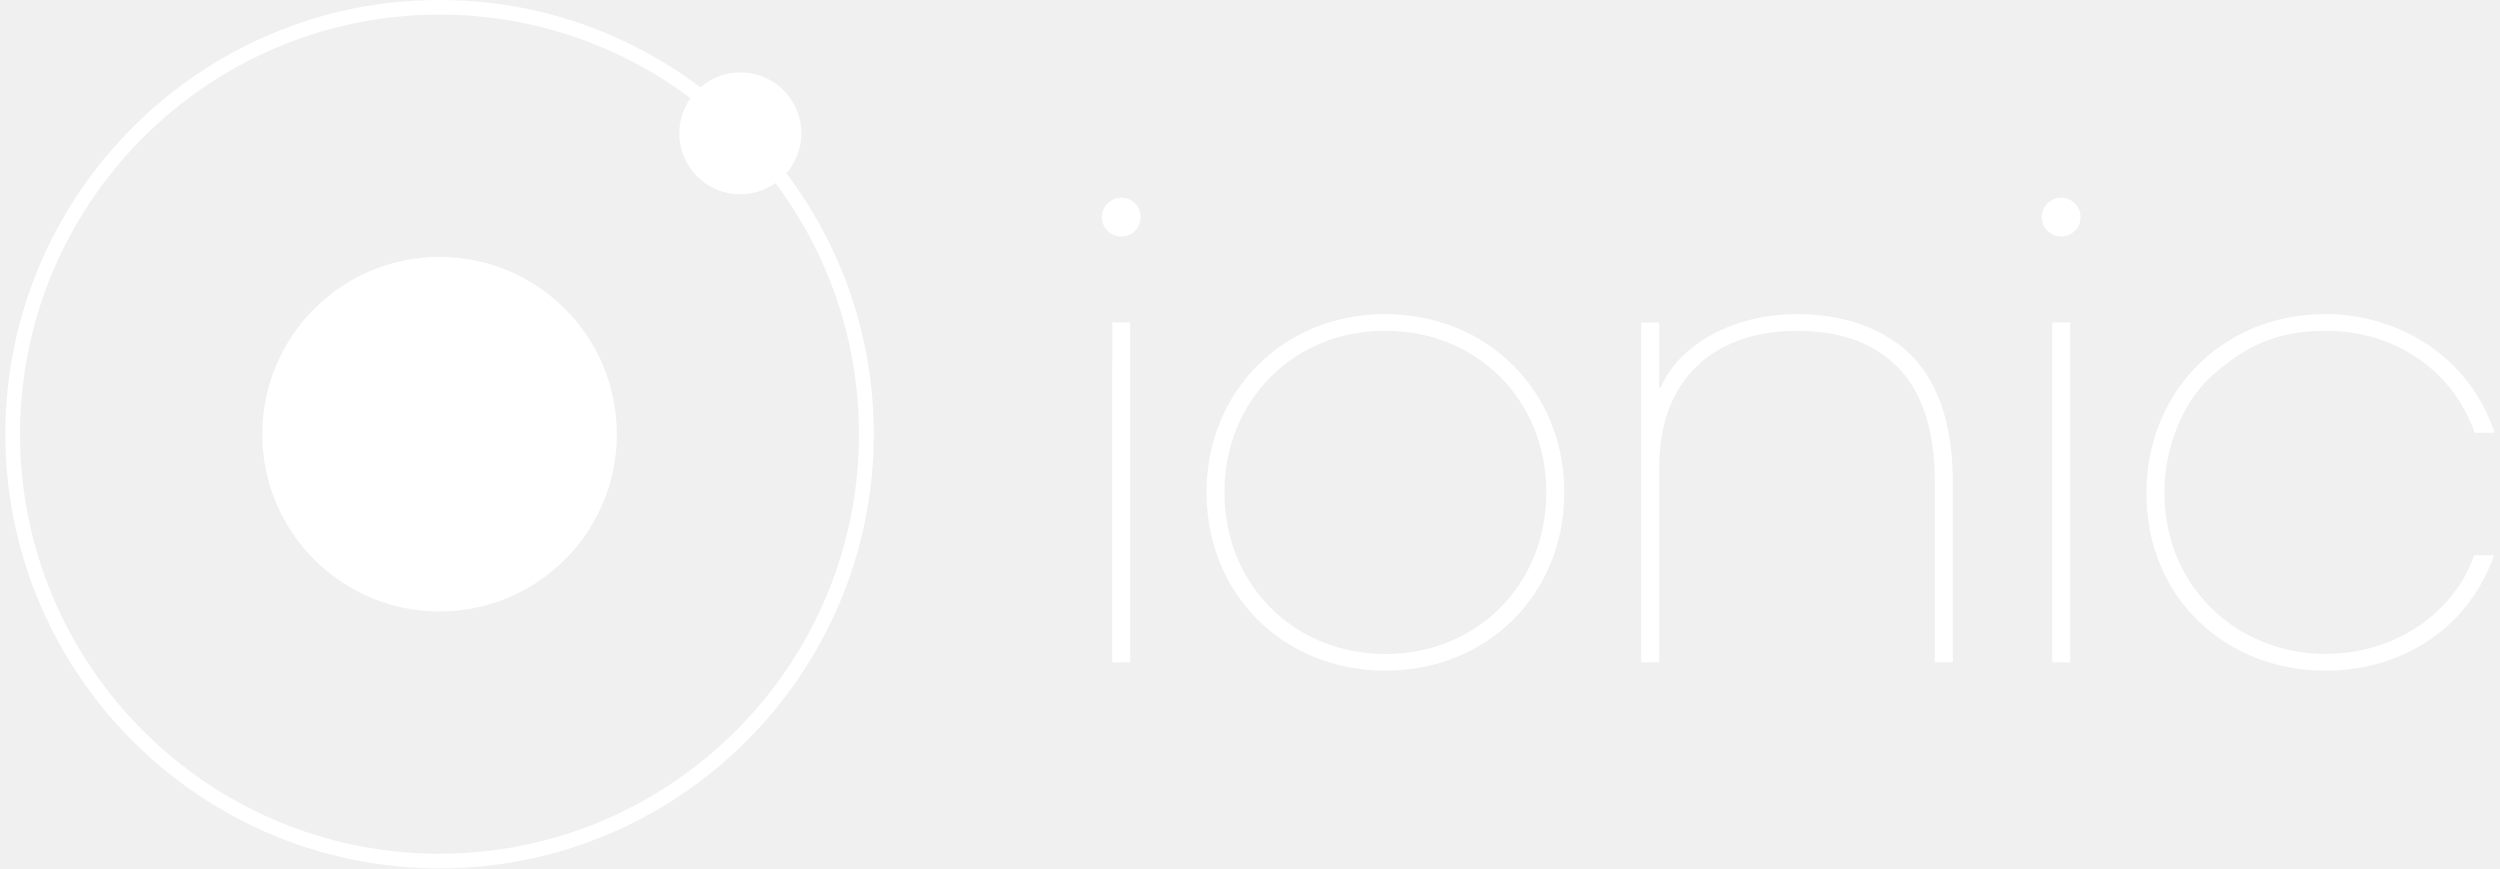
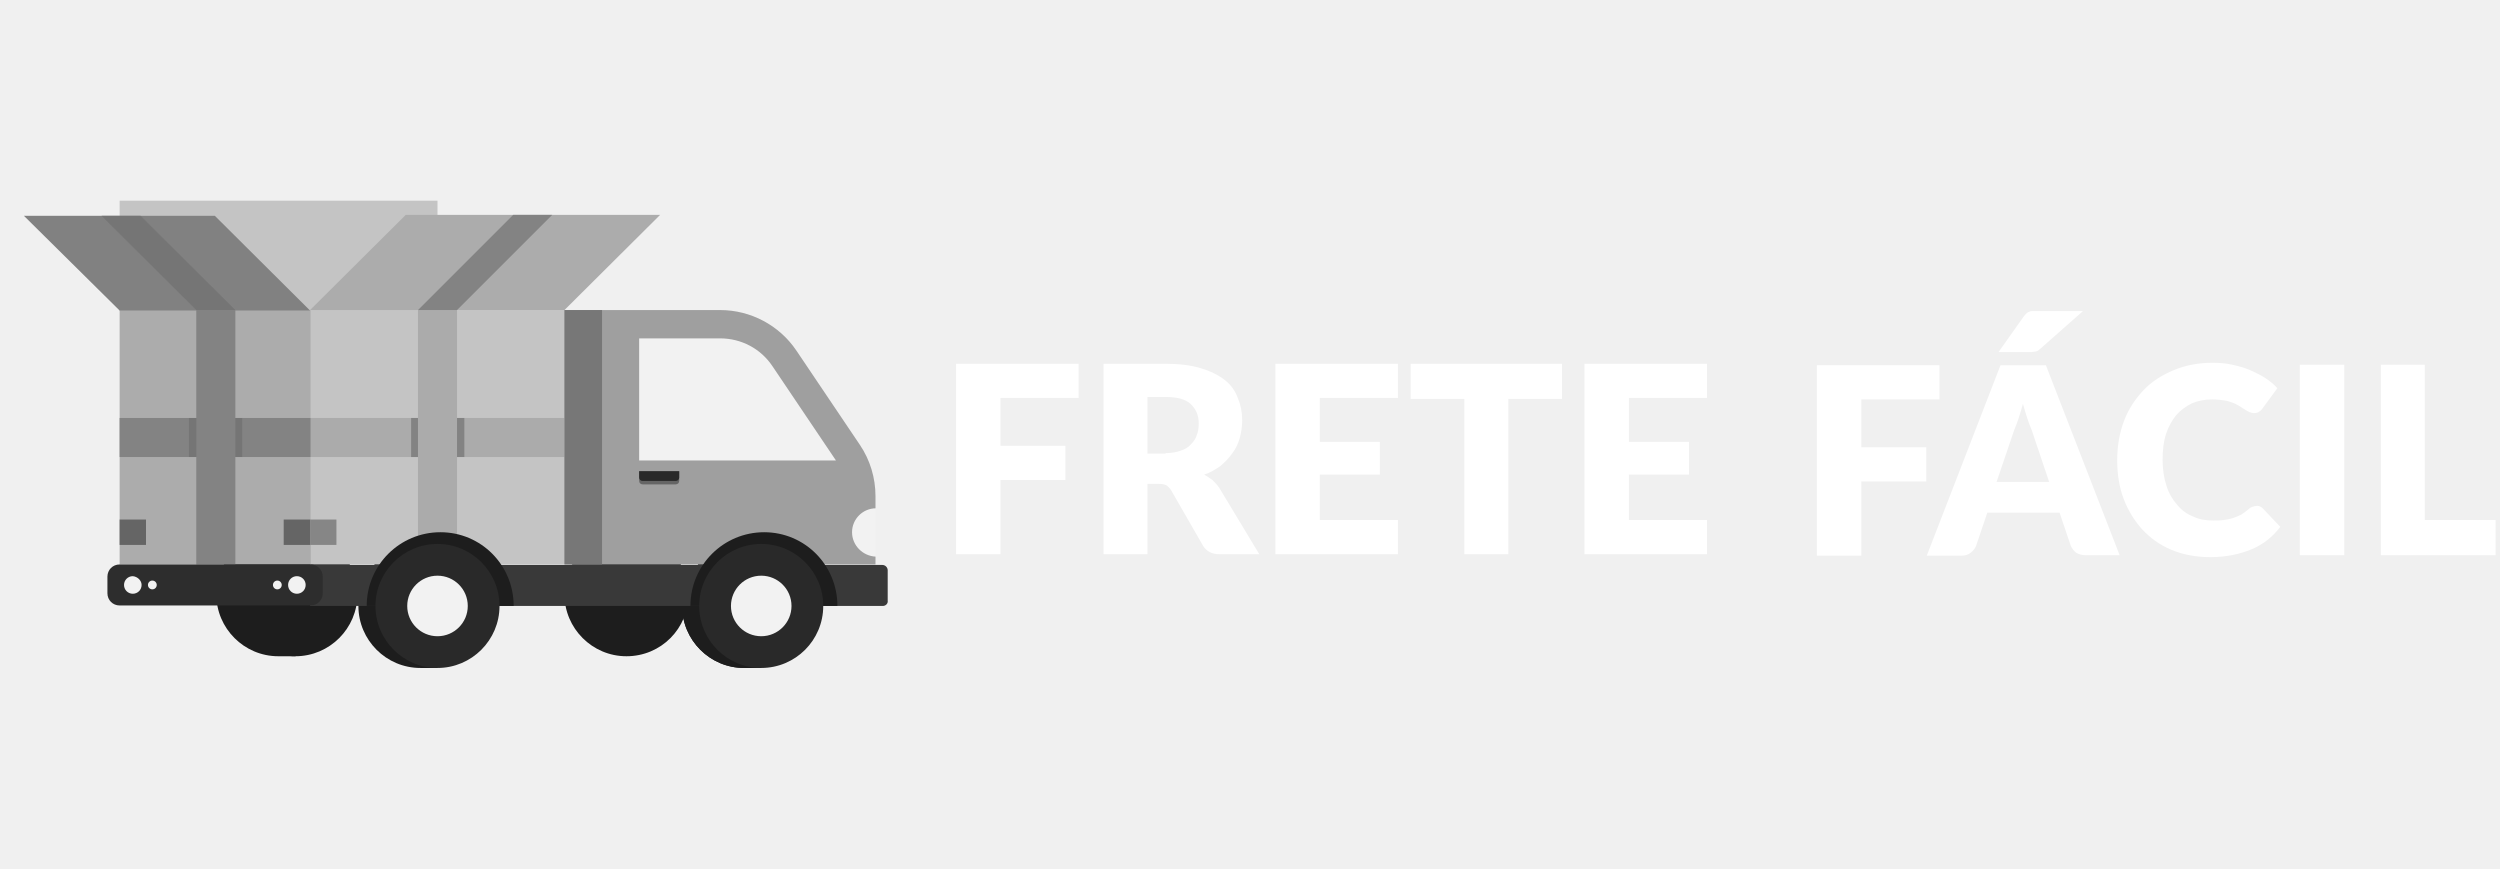
- <svg xmlns="http://www.w3.org/2000/svg" width="512" height="177.846" viewBox="0 167.078 512 177.846" enable-background="new 0 167.078 512 177.846">
-   <g fill="#fff">
-     <path d="M227.8 233.12h3.67v69.6h-3.68zM283.73 231.4c-20.88 0-36.63 15.77-36.63 36.52 0 20.88 15.75 36.5 36.63 36.5 20.88 0 36.64-15.62 36.64-36.5 0-20.75-15.76-36.5-36.64-36.5zm0 69.6c-18.78 0-32.96-14.17-32.96-33.08 0-18.9 14.18-33.1 32.96-33.1s32.96 14.2 32.96 33.1c0 18.9-14.2 33.1-32.97 33.1zM389.83 238.37c-7.88-6.43-17.33-6.96-22.2-6.96-11.02 0-23.23 5.13-27.56 15.1h-.27v-13.38h-3.68v69.6h3.68v-40.06c0-17.46 10.77-27.83 28.23-27.83 10.5 0 16.15 3.4 19.7 6.56 5.25 4.72 8.53 12.47 8.53 24.55v36.77h3.68v-36.77c0-12.48-3.28-21.8-10.1-27.58zM420.3 233.12h3.67v69.6h-3.68zM476.23 301c-17.73 0-32.96-13.4-32.96-33.08 0-9.46 3.94-18.65 9.6-23.77 7.2-6.44 13.64-9.32 23.5-9.32 13.65 0 25.73 7.6 30.46 20.87h4.07c-5.52-16.4-20.5-24.3-34.67-24.3-21.14 0-36.64 16.03-36.64 36.65 0 21.67 16.4 36.37 36.63 36.37 16.55 0 29.68-9.45 34.54-23.63h-4.07c-3.42 10.36-14.7 20.2-30.47 20.2z" />
-     <circle cx="229.632" cy="211.546" r="3.969" />
-     <circle cx="422.132" cy="211.546" r="3.969" />
-     <circle cx="90.024" cy="256" r="36.306" />
-     <path d="M164.12 194.4c0-6.9-5.6-12.5-12.5-12.5-3.12 0-5.97 1.17-8.16 3.07-14.9-11.23-33.4-17.9-53.44-17.9C41 167.08 1.1 206.98 1.1 256c0 49.03 39.9 88.92 88.92 88.92 49.04 0 88.93-39.9 88.93-88.92 0-20.04-6.67-38.55-17.9-53.43 1.9-2.2 3.06-5.05 3.06-8.17zm-74.1 147.53C42.64 341.93 4.1 303.38 4.1 256S42.63 170.07 90 170.07c19.27 0 37.07 6.37 51.42 17.12-1.44 2.03-2.3 4.5-2.3 7.2 0 6.9 5.6 12.48 12.5 12.48 2.67 0 5.15-.86 7.2-2.3 10.74 14.35 17.1 32.15 17.1 51.42 0 47.38-38.53 85.93-85.92 85.93z" />
+ <svg xmlns="http://www.w3.org/2000/svg" version="1.1" id="Camada_1" x="0px" y="0px" viewBox="0 0 512 177.8" style="enable-background:new 0 0 512 177.8;" xml:space="preserve">
+   <style type="text/css">
+ 	.st0{fill:#1D1D1D;}
+ 	.st1{fill:#C4C4C4;}
+ 	.st2{fill:#ABABAB;}
+ 	.st3{fill:#838383;}
+ 	.st4{fill:#ACACAC;}
+ 	.st5{fill:#757575;}
+ 	.st6{fill:#818181;}
+ 	.st7{fill:#393939;}
+ 	.st8{fill:#9F9F9F;}
+ 	.st9{fill:#F2F2F2;}
+ 	.st10{fill:#777777;}
+ 	.st11{fill:#292929;}
+ 	.st12{fill:#656565;}
+ 	.st13{fill:#868686;}
+ 	.st14{fill:#2D2D2D;}
+ 	.st15{fill:#FFFFFF;}
+ </style>
+   <path class="st0" d="M152.4,111.4c-7,0-12.7,5.7-12.7,12.7c0,7,5.7,12.7,12.7,12.7h3.5v-25.4L152.4,111.4L152.4,111.4z" />
+   <path class="st0" d="M86.1,111.4c-7,0-12.7,5.7-12.7,12.7c0,7,5.7,12.7,12.7,12.7h3.5v-25.4L86.1,111.4L86.1,111.4z" />
+   <path class="st0" d="M152.4,111.4c-7,0-12.7,5.7-12.7,12.7c0,7,5.7,12.7,12.7,12.7h3.5v-25.4L152.4,111.4L152.4,111.4z" />
+   <path class="st0" d="M141,121.7c0-7-5.7-12.7-12.7-12.7c-7,0-12.7,5.7-12.7,12.7s5.7,12.7,12.7,12.7  C135.4,134.4,141,128.7,141,121.7z" />
+   <path class="st0" d="M57,109c-7,0-12.7,5.7-12.7,12.7c0,7,5.7,12.7,12.7,12.7h3.5V109L57,109L57,109z" />
+   <path class="st0" d="M73.2,121.7c0-7-5.7-12.7-12.7-12.7s-12.7,5.7-12.7,12.7s5.7,12.7,12.7,12.7S73.2,128.7,73.2,121.7z" />
+   <g>
+     <rect x="24.5" y="41.1" class="st1" width="65.1" height="22.5" />
+     <rect x="63.5" y="63.5" class="st1" width="52.1" height="52.1" />
+     <rect x="63.5" y="85.6" class="st2" width="52.1" height="8" />
+     <rect x="84.2" y="85.6" class="st3" width="10.9" height="8" />
+     <rect x="85.6" y="63.5" class="st2" width="8" height="52.1" />
+     <rect x="24.5" y="63.5" class="st4" width="39.1" height="52.1" />
+     <rect x="24.5" y="85.6" class="st3" width="39.1" height="8" />
+     <rect x="38.7" y="85.6" class="st5" width="10.9" height="8" />
+     <polygon class="st6" points="63.5,63.6 24.5,63.6 4.9,44.2 44,44.2  " />
+     <rect x="40.2" y="63.5" class="st3" width="8" height="52.1" />
+     <polygon class="st5" points="48.2,63.5 40.2,63.5 20.8,44.2 28.8,44.2  " />
+     <polygon class="st4" points="63.5,63.5 115.6,63.5 135.2,44 83.1,44  " />
+     <polygon class="st3" points="85.6,63.5 93.6,63.5 113.1,44 105.1,44  " />
+   </g>
+   <path class="st7" d="M180.8,124.1H63.5v-8.4h117.2c0.6,0,1.1,0.5,1.1,1.1v6.2C181.9,123.6,181.4,124.1,180.8,124.1z" />
+   <path class="st8" d="M179.4,115.6h-63.8V63.5h31.9c6.2,0,12.1,3.1,15.6,8.3l13,19.3c2.1,3.1,3.2,6.8,3.2,10.5V115.6z" />
+   <path class="st9" d="M130.9,94.3v-25h16.6c4.3,0,8.3,2.1,10.7,5.7l13,19.3L130.9,94.3L130.9,94.3z" />
+   <rect x="115.6" y="63.5" class="st10" width="7.7" height="52.1" />
+   <path class="st0" d="M90.2,109c-8.3,0-15.1,6.7-15.1,15.1h30.1C105.2,115.7,98.5,109,90.2,109z" />
+   <path class="st0" d="M156.5,109c-8.3,0-15.1,6.7-15.1,15.1h30.1C171.5,115.7,164.8,109,156.5,109z" />
+   <path class="st11" d="M102.3,124.1c0-7-5.7-12.7-12.7-12.7s-12.7,5.7-12.7,12.7c0,7,5.7,12.7,12.7,12.7  C96.6,136.8,102.3,131.1,102.3,124.1z" />
+   <ellipse class="st9" cx="89.6" cy="124.1" rx="6.2" ry="6.2" />
+   <circle class="st11" cx="155.9" cy="124.1" r="12.7" />
+   <ellipse class="st9" cx="155.9" cy="124.1" rx="6.2" ry="6.2" />
+   <rect x="58.1" y="106.4" class="st12" width="5.4" height="5.2" />
+   <rect x="63.5" y="106.4" class="st13" width="5.4" height="5.2" />
+   <rect x="24.5" y="106.4" class="st12" width="5.4" height="5.2" />
+   <g>
+     <path class="st12" d="M138.4,99.2h-6.8c-0.4,0-0.7-0.3-0.7-0.7v-2h8.2v2C139.1,98.9,138.8,99.2,138.4,99.2z" />
+     <path class="st11" d="M138.4,98.5h-6.8c-0.4,0-0.7-0.3-0.7-0.7v-1.3h8.2v1.3C139.1,98.2,138.8,98.5,138.4,98.5z" />
+   </g>
+   <path class="st9" d="M174.5,109c0-2.7,2.2-4.9,4.9-4.9v9.9C176.7,113.9,174.5,111.7,174.5,109z" />
+   <path class="st14" d="M24.5,115.6h39.1c1.4,0,2.5,1.1,2.5,2.5v3.4c0,1.4-1.1,2.5-2.5,2.5H24.5c-1.4,0-2.5-1.1-2.5-2.5v-3.4  C22,116.7,23.1,115.6,24.5,115.6z" />
+   <path class="st9" d="M59,119.8c0-1,0.8-1.8,1.8-1.8c1,0,1.8,0.8,1.8,1.8s-0.8,1.8-1.8,1.8C59.8,121.6,59,120.8,59,119.8z" />
+   <path class="st9" d="M55.9,119.8c0-0.5,0.4-0.9,0.9-0.9c0.5,0,0.9,0.4,0.9,0.9c0,0.5-0.4,0.9-0.9,0.9S55.9,120.3,55.9,119.8z" />
+   <path class="st9" d="M29,119.8c0,1-0.8,1.8-1.8,1.8c-1,0-1.8-0.8-1.8-1.8c0-1,0.8-1.8,1.8-1.8C28.2,118.1,29,118.9,29,119.8z" />
+   <path class="st9" d="M32.1,119.8c0,0.5-0.4,0.9-0.9,0.9c-0.5,0-0.9-0.4-0.9-0.9c0-0.5,0.4-0.9,0.9-0.9  C31.7,118.9,32.1,119.3,32.1,119.8z" />
+   <g>
+     <path class="st15" d="M204.9,81.4v9.9h13.3v7h-13.3v15.2h-9.1v-39h25.1v7H204.9z" />
+     <path class="st15" d="M257.9,113.5h-8.2c-1.5,0-2.6-0.6-3.3-1.7l-6.5-11.3c-0.3-0.5-0.6-0.8-1-1.1c-0.4-0.2-0.9-0.3-1.6-0.3h-2.3   v14.4h-9v-39h12.7c2.8,0,5.2,0.3,7.2,0.9c2,0.6,3.6,1.4,4.9,2.4c1.3,1,2.2,2.3,2.7,3.7c0.6,1.4,0.9,2.9,0.9,4.6   c0,1.3-0.2,2.5-0.5,3.6c-0.3,1.1-0.8,2.2-1.5,3.1c-0.7,1-1.5,1.8-2.4,2.6c-1,0.7-2.1,1.4-3.4,1.8c0.6,0.3,1.1,0.7,1.7,1.1   c0.5,0.5,1,1,1.4,1.6L257.9,113.5z M238.7,92.8c1.2,0,2.3-0.2,3.1-0.5c0.9-0.3,1.6-0.7,2.1-1.3c0.6-0.6,1-1.2,1.2-1.9   c0.3-0.7,0.4-1.5,0.4-2.4c0-1.7-0.6-3-1.7-4c-1.1-1-2.8-1.4-5.2-1.4h-3.6v11.6H238.7z" />
+     <path class="st15" d="M270.3,81.4v9.1h12.3v6.7h-12.3v9.3h16v7h-25.1v-39h25.1v7H270.3z" />
+     <path class="st15" d="M319.9,81.7h-11v31.8h-9V81.7h-11v-7.2h31L319.9,81.7L319.9,81.7z" />
+     <path class="st15" d="M333.6,81.4v9.1h12.3v6.7h-12.3v9.3h16v7h-25.1v-39h25.1v7H333.6z" />
+     <path class="st15" d="M381.2,81.7v9.9h13.3v7h-13.3v15.2h-9.1v-39h25.1v7H381.2z" />
+     <path class="st15" d="M434.1,113.7h-7c-0.8,0-1.4-0.2-1.9-0.5c-0.5-0.4-0.8-0.8-1.1-1.4l-2.3-6.8H407l-2.3,6.8   c-0.2,0.5-0.5,0.9-1.1,1.4c-0.5,0.4-1.1,0.6-1.9,0.6h-7.1l15.1-39h9.3L434.1,113.7z M419.7,98.8l-3.6-10.7   c-0.3-0.7-0.6-1.5-0.9-2.4c-0.3-0.9-0.6-1.9-0.9-3c-0.3,1.1-0.6,2.1-0.9,3c-0.3,0.9-0.6,1.7-0.9,2.4l-3.6,10.6H419.7z M426.6,63.7   l-8.6,7.6c-0.2,0.2-0.4,0.3-0.6,0.5c-0.2,0.1-0.4,0.2-0.6,0.2s-0.4,0.1-0.7,0.1c-0.2,0-0.5,0-0.8,0h-6l5.1-7.2   c0.2-0.3,0.4-0.5,0.6-0.7c0.2-0.2,0.4-0.3,0.7-0.4c0.2-0.1,0.5-0.1,0.8-0.1c0.3,0,0.7,0,1.1,0L426.6,63.7L426.6,63.7z" />
+     <path class="st15" d="M462.2,103.6c0.2,0,0.4,0,0.6,0.1c0.2,0.1,0.4,0.2,0.6,0.4l3.6,3.8c-1.6,2.1-3.5,3.6-5.9,4.6   c-2.4,1-5.2,1.6-8.4,1.6c-3,0-5.6-0.5-8-1.5s-4.3-2.4-6-4.2c-1.6-1.8-2.9-3.9-3.8-6.3c-0.9-2.4-1.3-5.1-1.3-7.9   c0-2.9,0.5-5.6,1.4-8c0.9-2.4,2.3-4.5,4-6.3c1.7-1.8,3.8-3.1,6.2-4.1c2.4-1,5-1.5,7.9-1.5c1.5,0,2.8,0.1,4.1,0.4   c1.3,0.3,2.5,0.6,3.6,1.1c1.1,0.5,2.2,1,3.1,1.6c0.9,0.6,1.8,1.3,2.5,2.1l-3,4.1c-0.2,0.3-0.4,0.5-0.7,0.7s-0.6,0.3-1.1,0.3   c-0.3,0-0.6-0.1-0.9-0.2c-0.3-0.1-0.6-0.3-0.9-0.5c-0.3-0.2-0.7-0.4-1.1-0.7c-0.4-0.2-0.8-0.5-1.4-0.7c-0.5-0.2-1.1-0.4-1.8-0.5   c-0.7-0.1-1.5-0.2-2.5-0.2c-1.5,0-2.9,0.3-4.1,0.8c-1.2,0.6-2.3,1.4-3.2,2.4c-0.9,1.1-1.6,2.4-2.1,3.9c-0.5,1.5-0.7,3.3-0.7,5.3   c0,2,0.3,3.8,0.8,5.3c0.5,1.6,1.3,2.9,2.2,3.9c0.9,1.1,2,1.9,3.3,2.4c1.2,0.6,2.6,0.8,4,0.8c0.8,0,1.6,0,2.2-0.1   c0.7-0.1,1.3-0.2,1.9-0.4c0.6-0.2,1.1-0.4,1.7-0.7c0.5-0.3,1-0.7,1.6-1.2c0.2-0.2,0.4-0.3,0.7-0.4   C461.6,103.7,461.9,103.6,462.2,103.6z" />
+     <path class="st15" d="M480.1,113.7H471v-39h9.1V113.7z" />
+     <path class="st15" d="M511.1,106.5v7.2h-23.5v-39h9v31.8H511.1z" />
  </g>
</svg>
